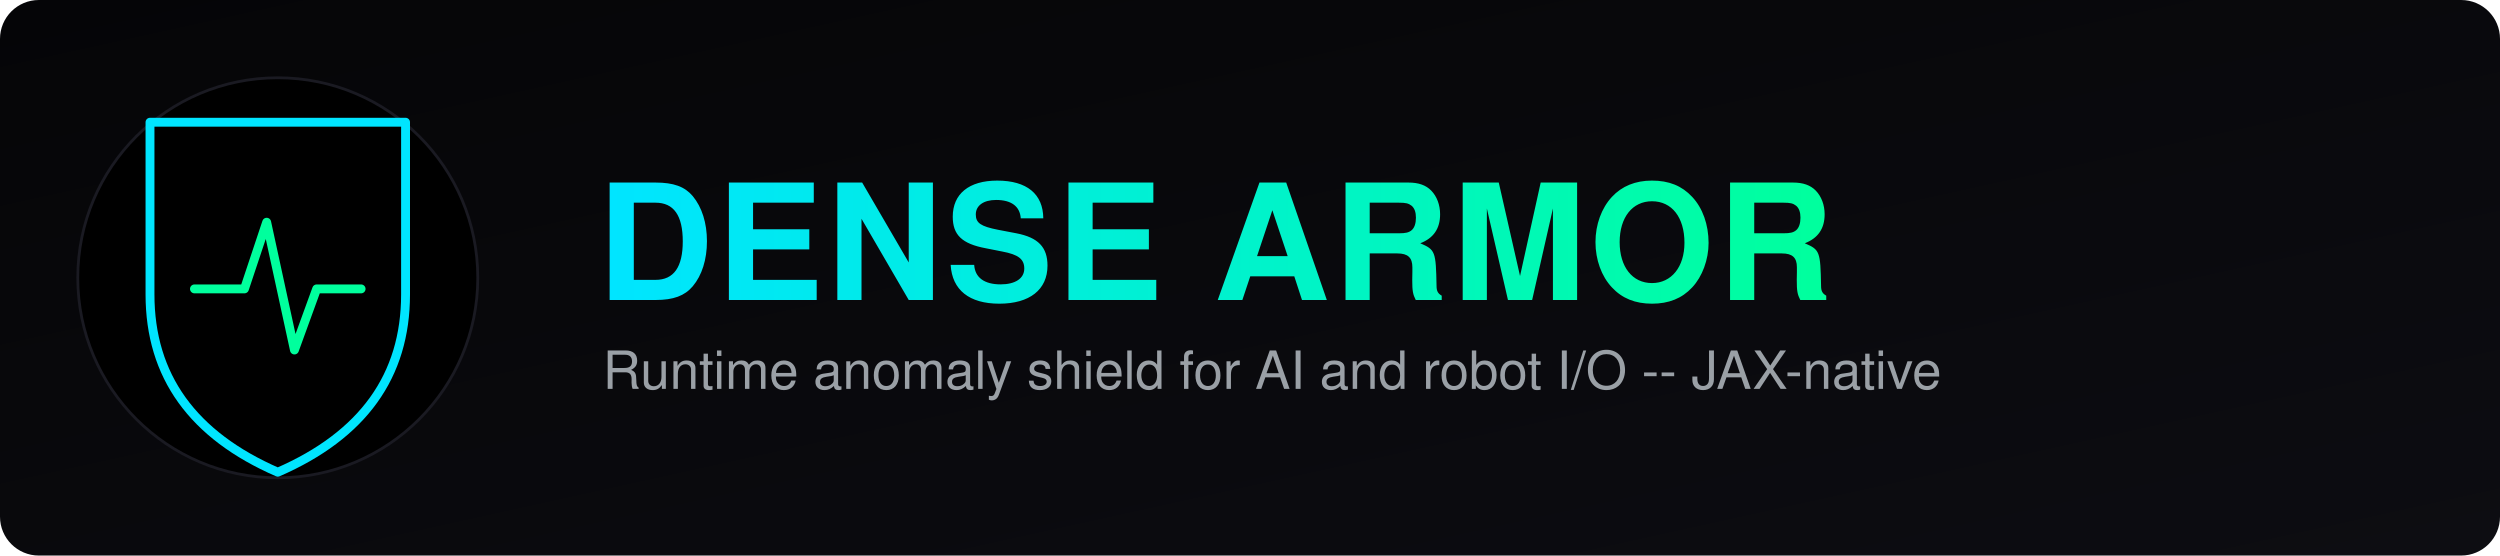
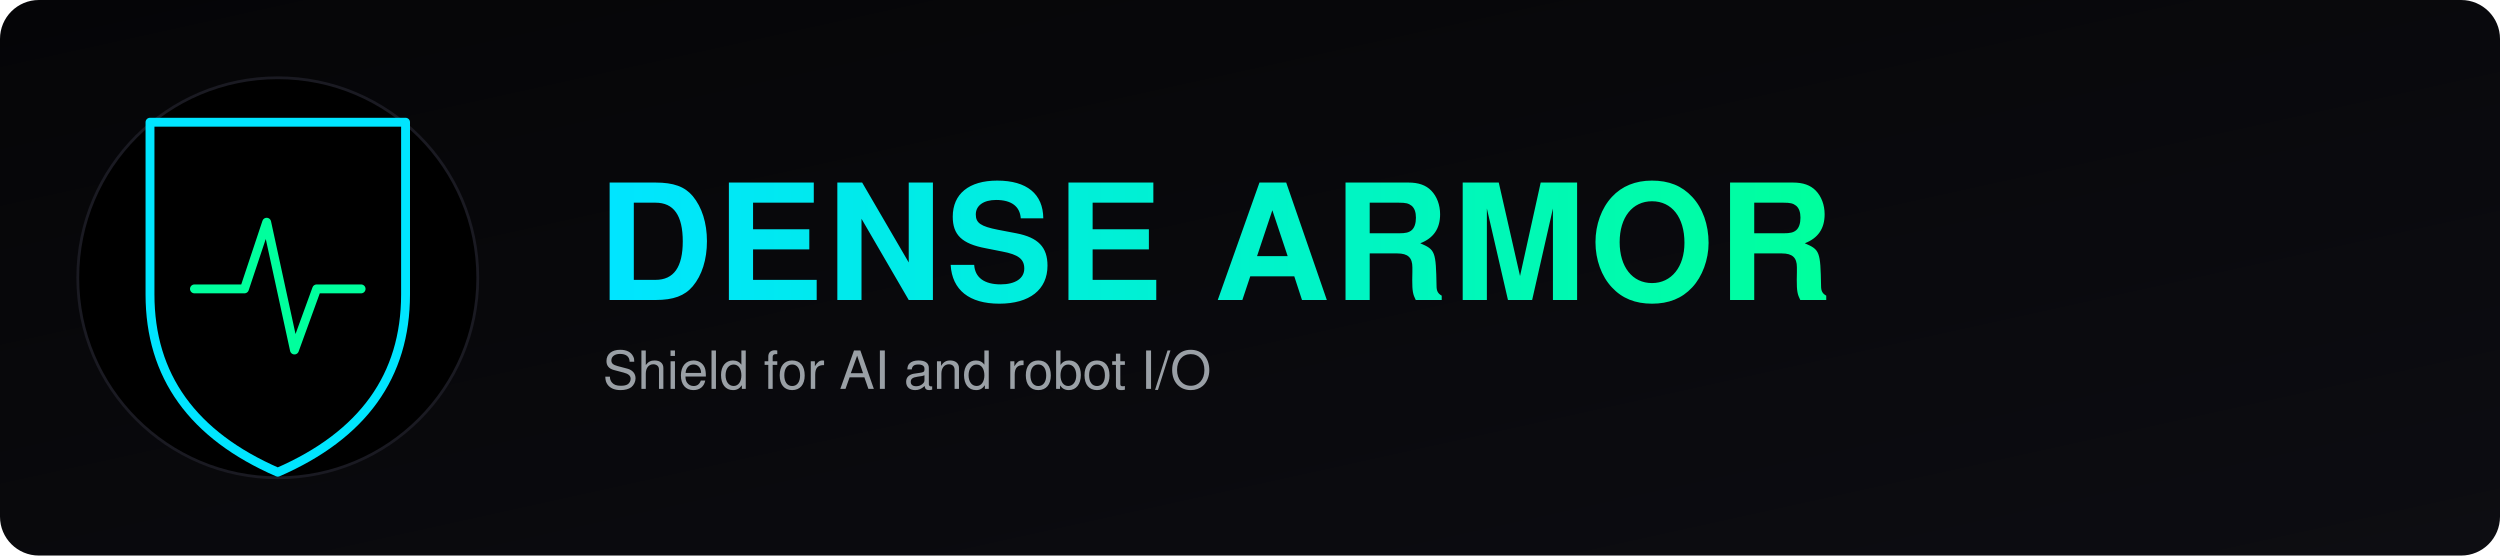
<svg xmlns="http://www.w3.org/2000/svg" viewBox="0 0 900 200" role="img" aria-labelledby="title">
  <defs>
    <linearGradient id="bg" x1="0%" y1="0%" x2="100%" y2="100%">
      <stop offset="0%" stop-color="#050507" />
      <stop offset="100%" stop-color="#0d0d12" />
    </linearGradient>
    <linearGradient id="textGrad" x1="0%" y1="0%" x2="100%" y2="0%">
      <stop offset="0%" stop-color="#00e5ff" />
      <stop offset="100%" stop-color="#00ff9d" />
    </linearGradient>
  </defs>
  <rect width="900" height="200" rx="14" fill="url(#bg)" />
  <g transform="translate(100,100)">
    <circle r="72" fill="#000000" stroke="#1a1a22" stroke-width="1" />
    <path d="M -46,-56 L 46,-56 L 46,6 Q 46,50 0,70 Q -46,50 -46,6 Z" fill="none" stroke="#00e5ff" stroke-width="3.2" stroke-linejoin="round" />
    <path d="M -30,4 L -12,4 L -4,-20 L 6,26 L 14,4 L 30,4" fill="none" stroke="#00ff9d" stroke-width="3.2" stroke-linecap="round" stroke-linejoin="round" />
  </g>
  <text x="215" y="108" font-family="Segoe UI, Helvetica, Arial, sans-serif" font-size="58" font-weight="700" letter-spacing="1" fill="url(#textGrad)">
    DENSE ARMOR
  </text>
  <text x="217" y="140" font-family="Segoe UI, Helvetica, Arial, sans-serif" font-size="19" fill="#9aa0a6">
-     Runtime anomaly shield for AI and robot I/O -- JAX-native
+     Shield for AI and robot I/O
  </text>
</svg>
